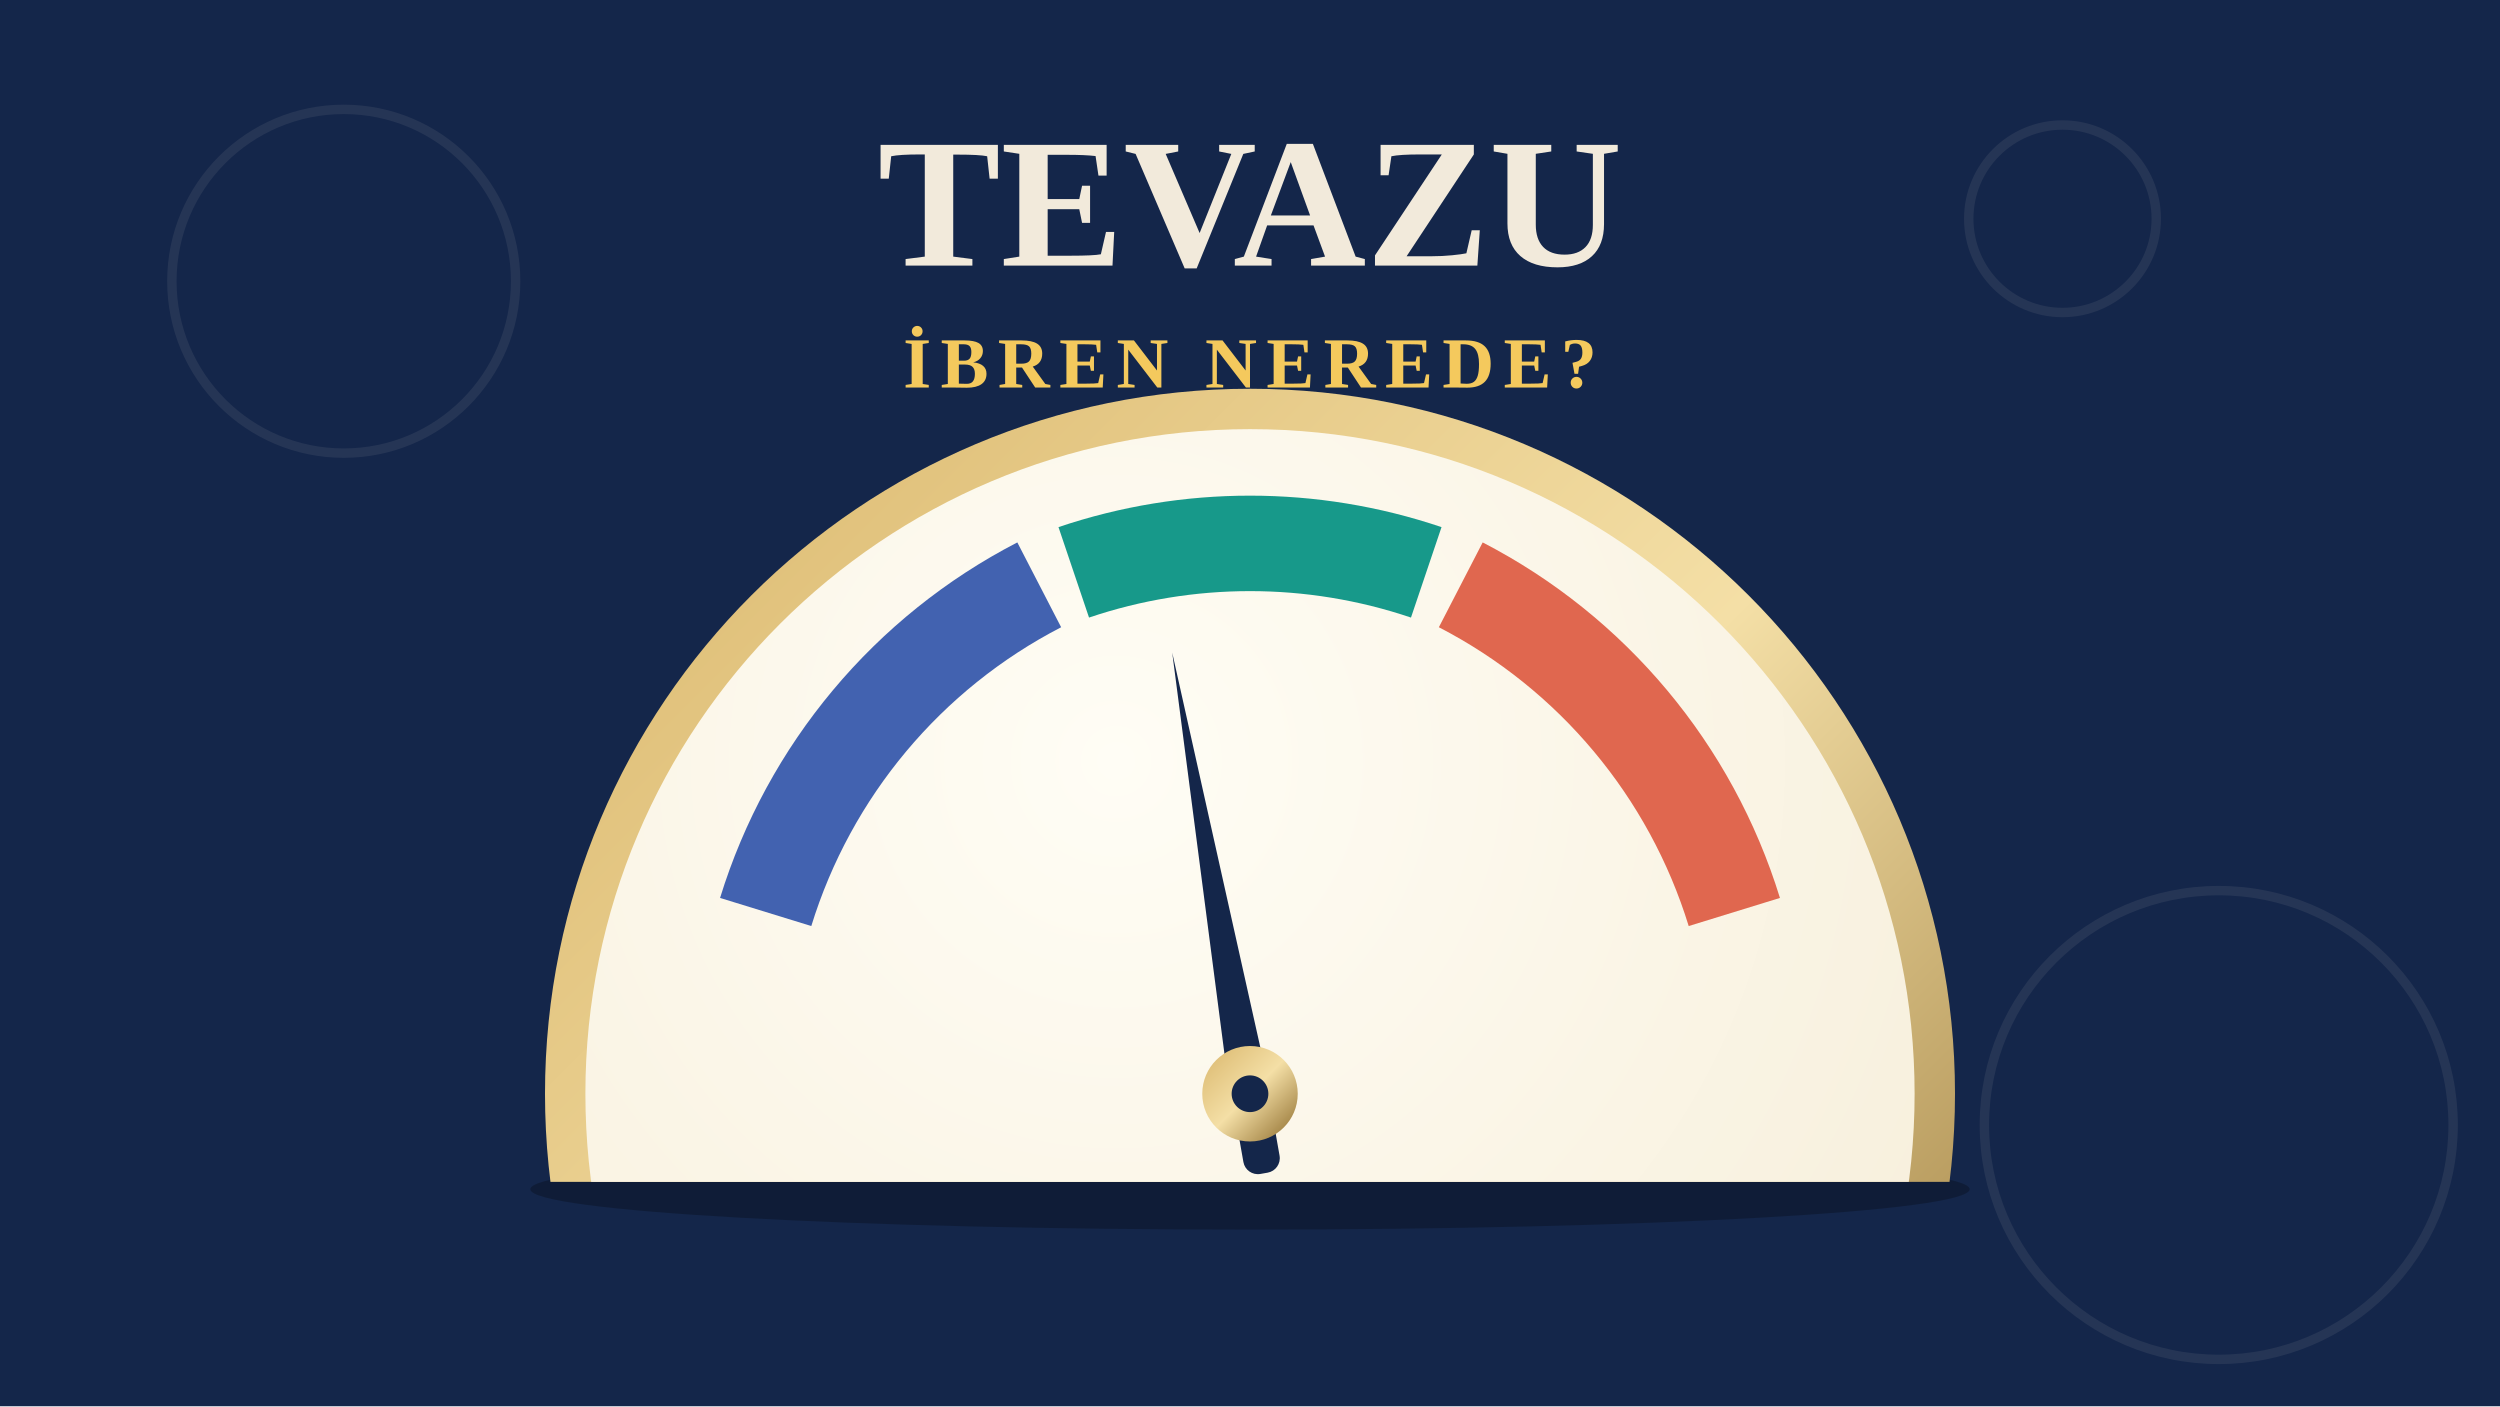
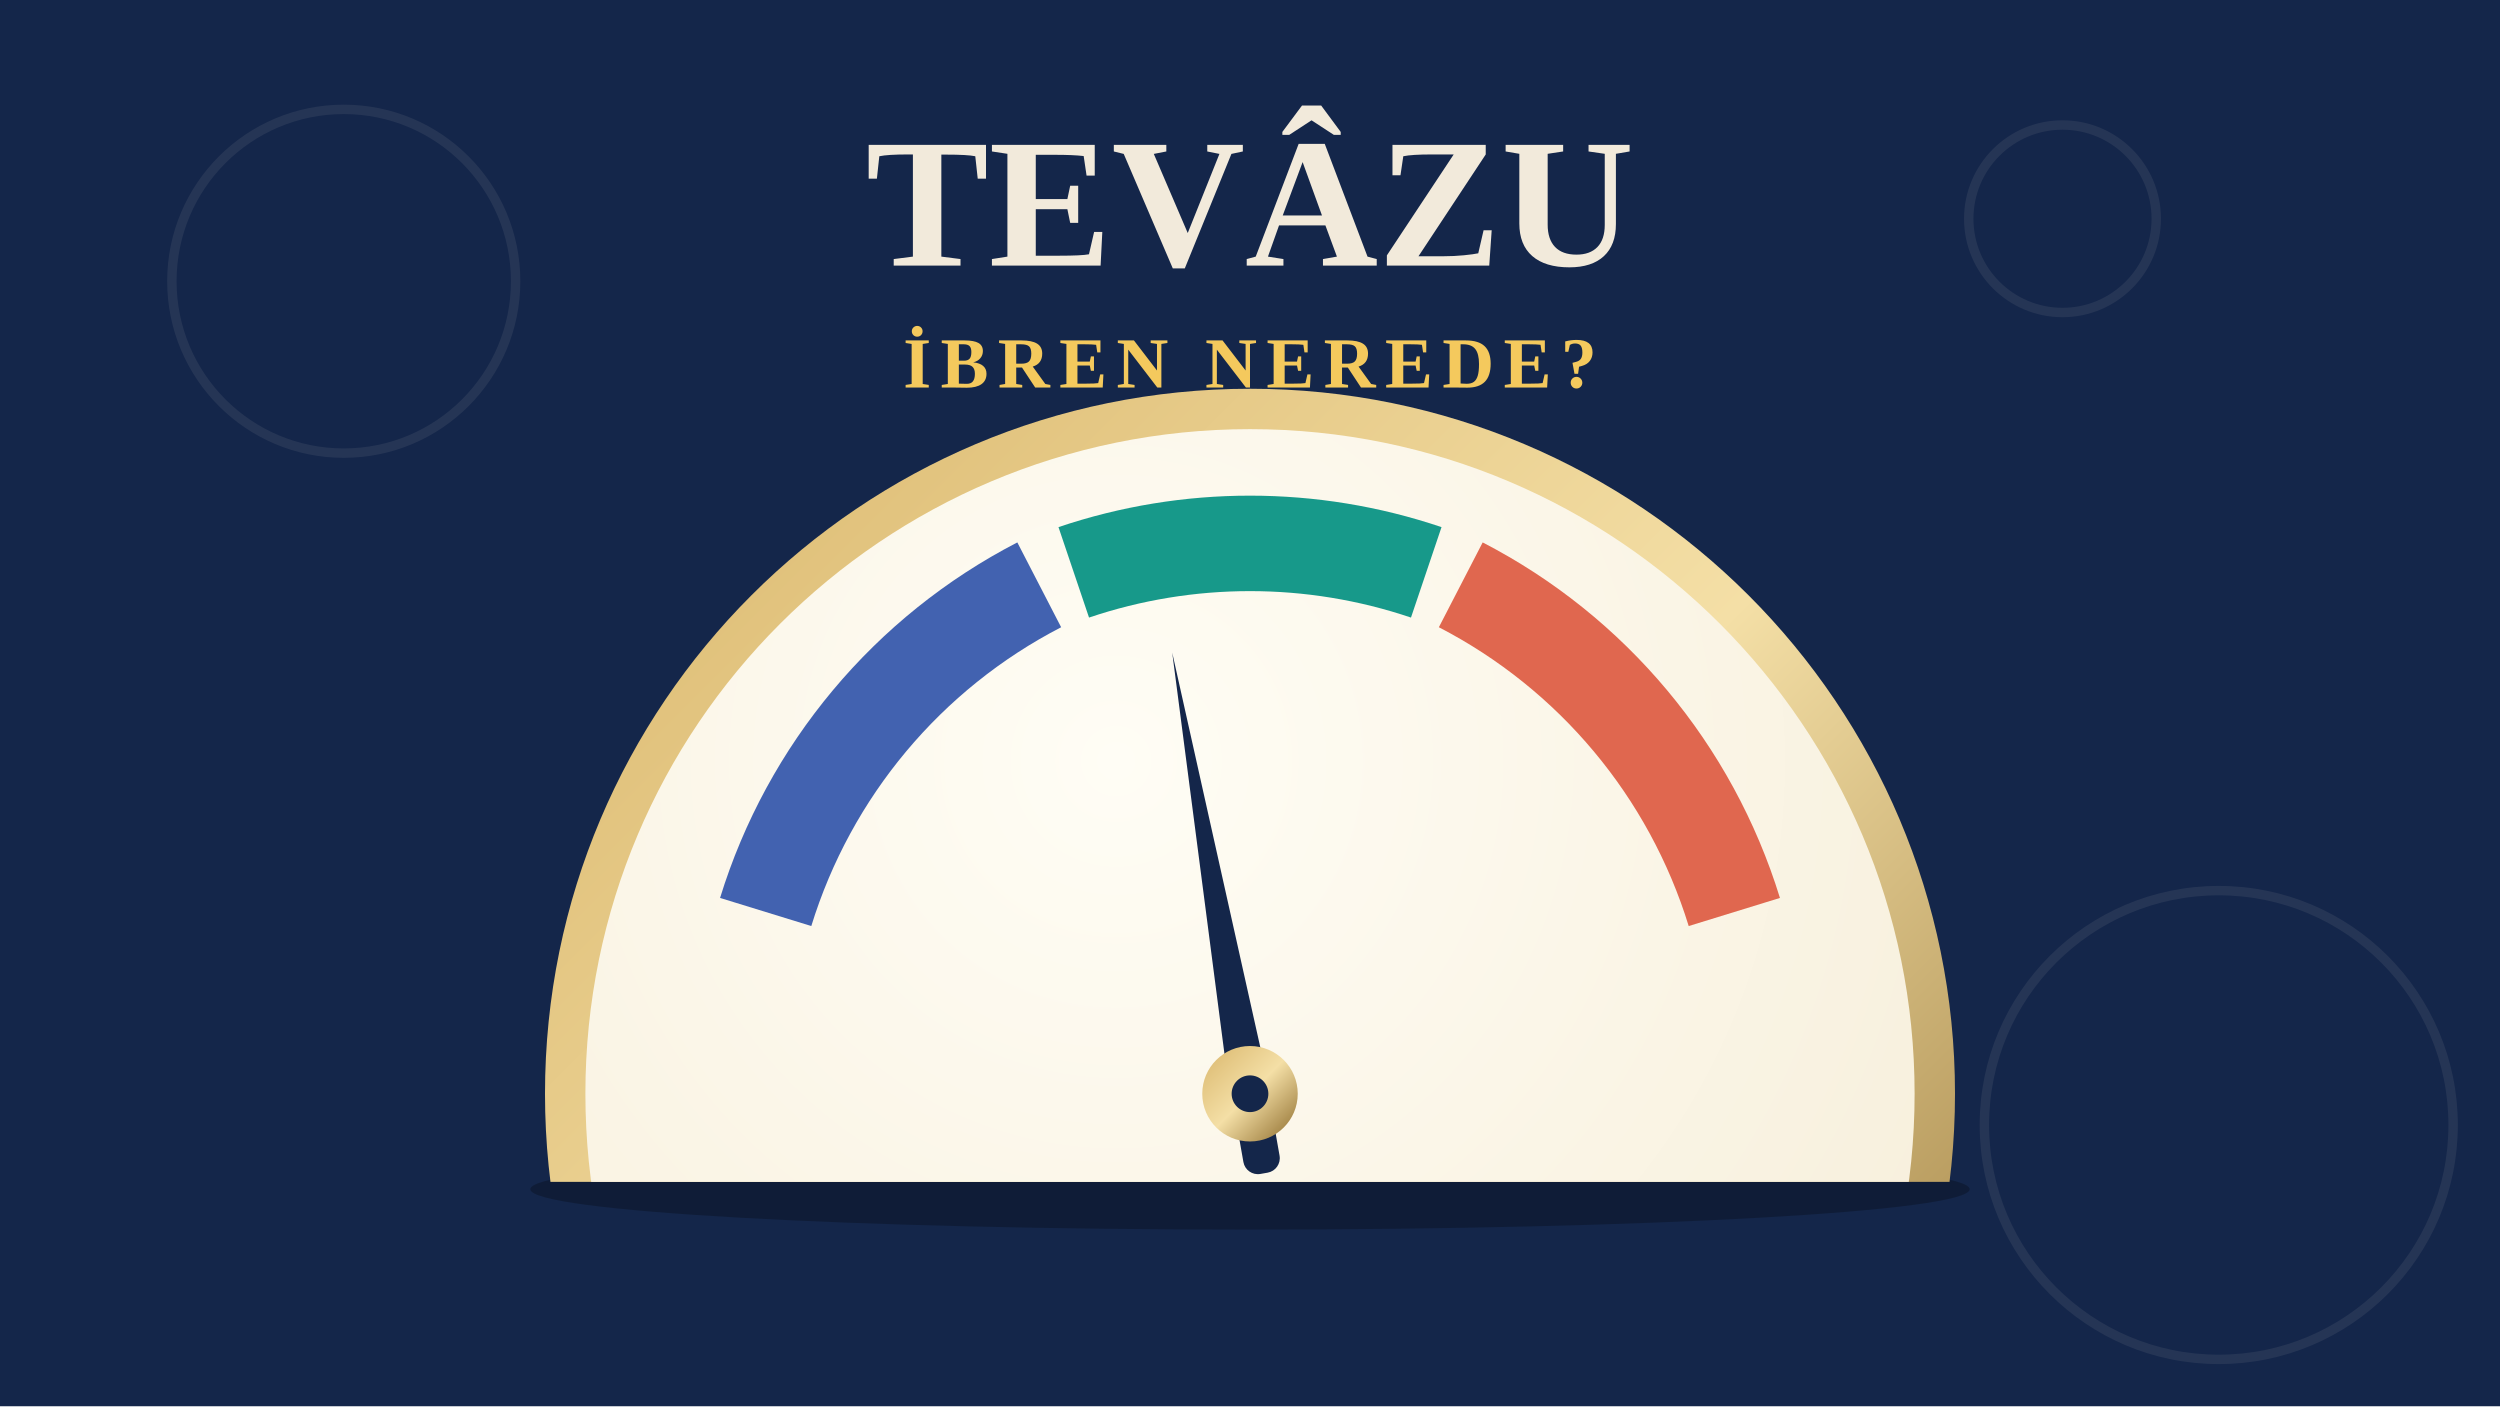
<svg xmlns="http://www.w3.org/2000/svg" viewBox="0 0 1600 900">
  <defs>
    <linearGradient id="b" x1="0" y1="0" x2="1" y2="1">
      <stop offset="0" stop-color="#D9B66B" />
      <stop offset=".5" stop-color="#F4DFA6" />
      <stop offset="1" stop-color="#8C6A2A" />
    </linearGradient>
    <radialGradient id="f" cx=".4" cy=".25" r="1">
      <stop offset="0" stop-color="#FFFDF5" />
      <stop offset="1" stop-color="#F4EAD2" />
    </radialGradient>
    <clipPath id="k">
      <rect x="-200" y="-200" width="400" height="224" />
    </clipPath>
  </defs>
  <rect width="1600" height="900" fill="#14264A" />
  <g opacity=".08" fill="none" stroke="#F2EADB" stroke-width="6">
    <circle cx="220" cy="180" r="110" />
    <circle cx="1420" cy="720" r="150" />
    <circle cx="1320" cy="140" r="60" />
  </g>
-   <text x="800" y="170" text-anchor="middle" font-family="Baloo 2,Nunito,sans-serif" font-weight="800" font-size="118" fill="#F2EADB">TEVAZU</text>
+   <text x="800" y="170" text-anchor="middle" font-family="Baloo 2,Nunito,sans-serif" font-weight="800" font-size="118" fill="#F2EADB">TEVÂZU</text>
  <text x="800" y="248" text-anchor="middle" font-family="Baloo 2,Nunito,sans-serif" font-weight="800" font-size="46" fill="#F4C95D" letter-spacing="6">İBREN NEREDE?</text>
  <g transform="translate(800 700) scale(2.35)">
    <ellipse cx="0" cy="26" rx="196" ry="11" fill="rgba(0,0,0,.25)" />
    <g clip-path="url(#k)">
      <circle r="192" fill="url(#b)" />
      <circle r="181" fill="url(#f)" />
      <path d="M-131.9 -49.5 A150 150 0 0 1 -57.4 -138.6" fill="none" stroke="#4262B0" stroke-width="26" />
      <path d="M-48 -142 A150 150 0 0 1 48 -142" fill="none" stroke="#17998A" stroke-width="26" />
      <path d="M57.4 -138.6 A150 150 0 0 1 131.9 -49.5" fill="none" stroke="#E0674F" stroke-width="26" />
      <g transform="rotate(-10)">
        <path d="M0 -122 L5.5 0 L-5.5 0 Z" fill="#14264A" />
        <rect x="-5" y="0" width="10" height="22" rx="4" fill="#14264A" />
      </g>
      <circle r="13" fill="url(#b)" />
      <circle r="5" fill="#14264A" />
    </g>
  </g>
</svg>
